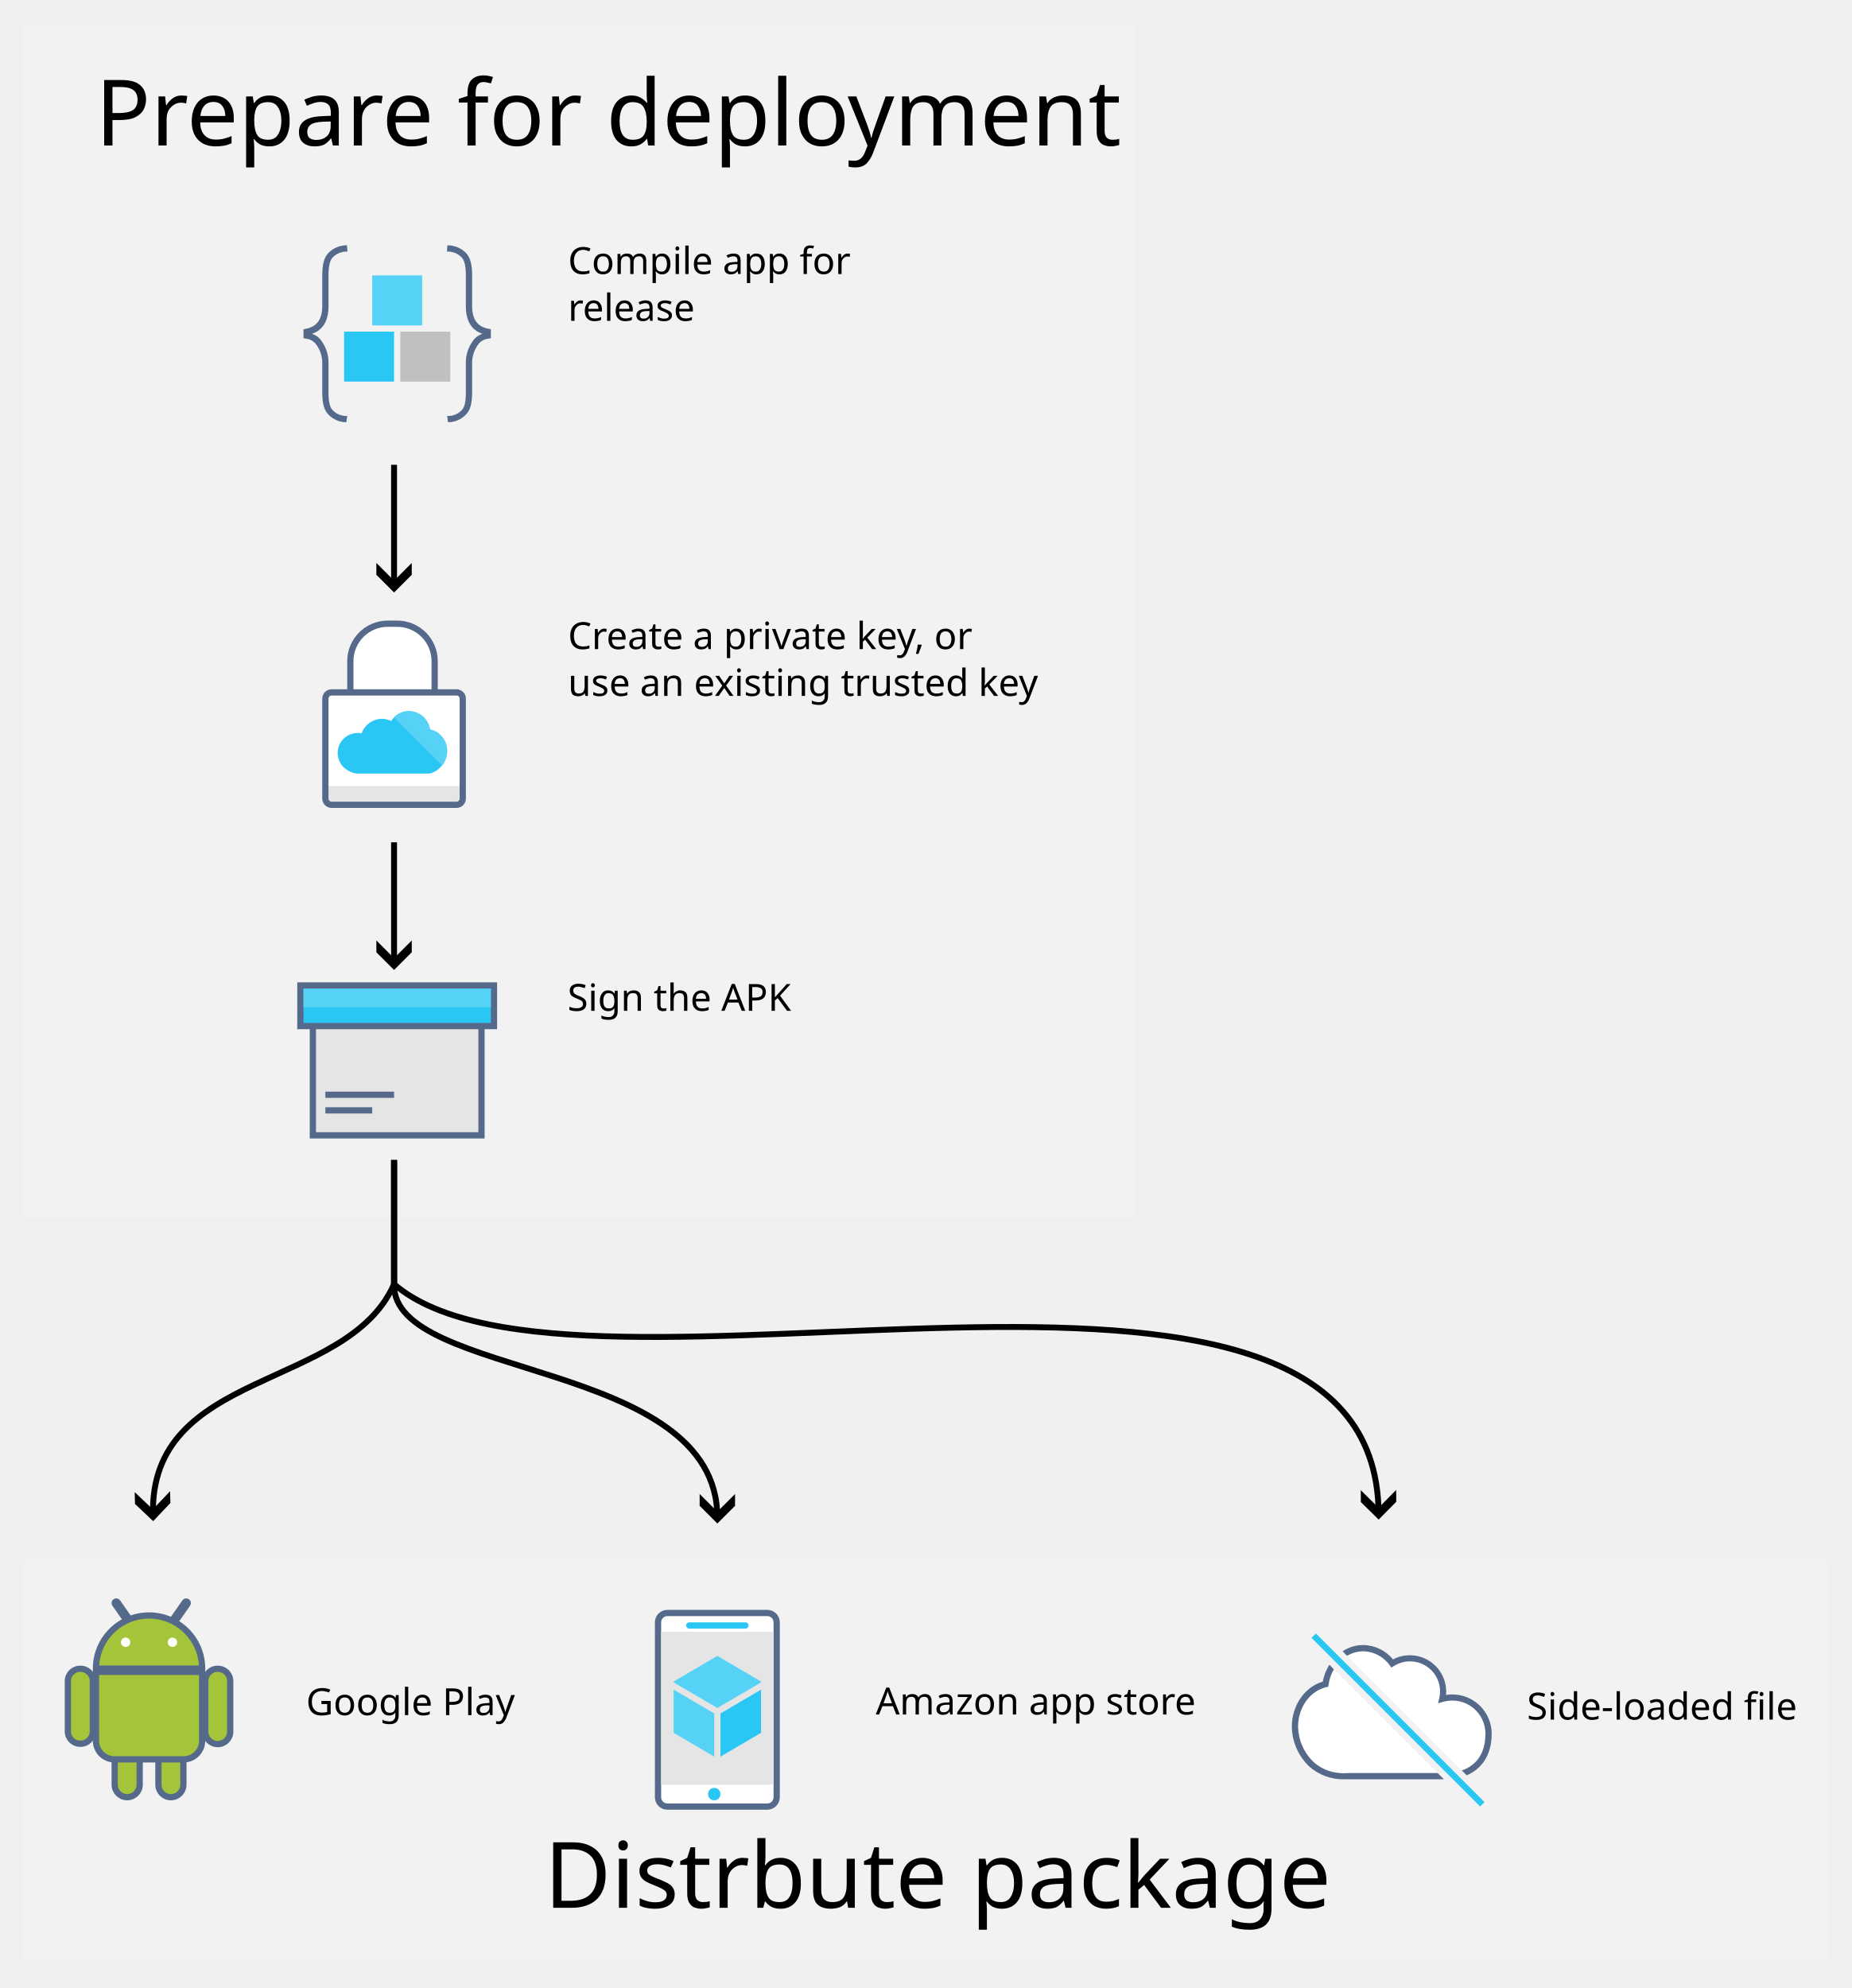
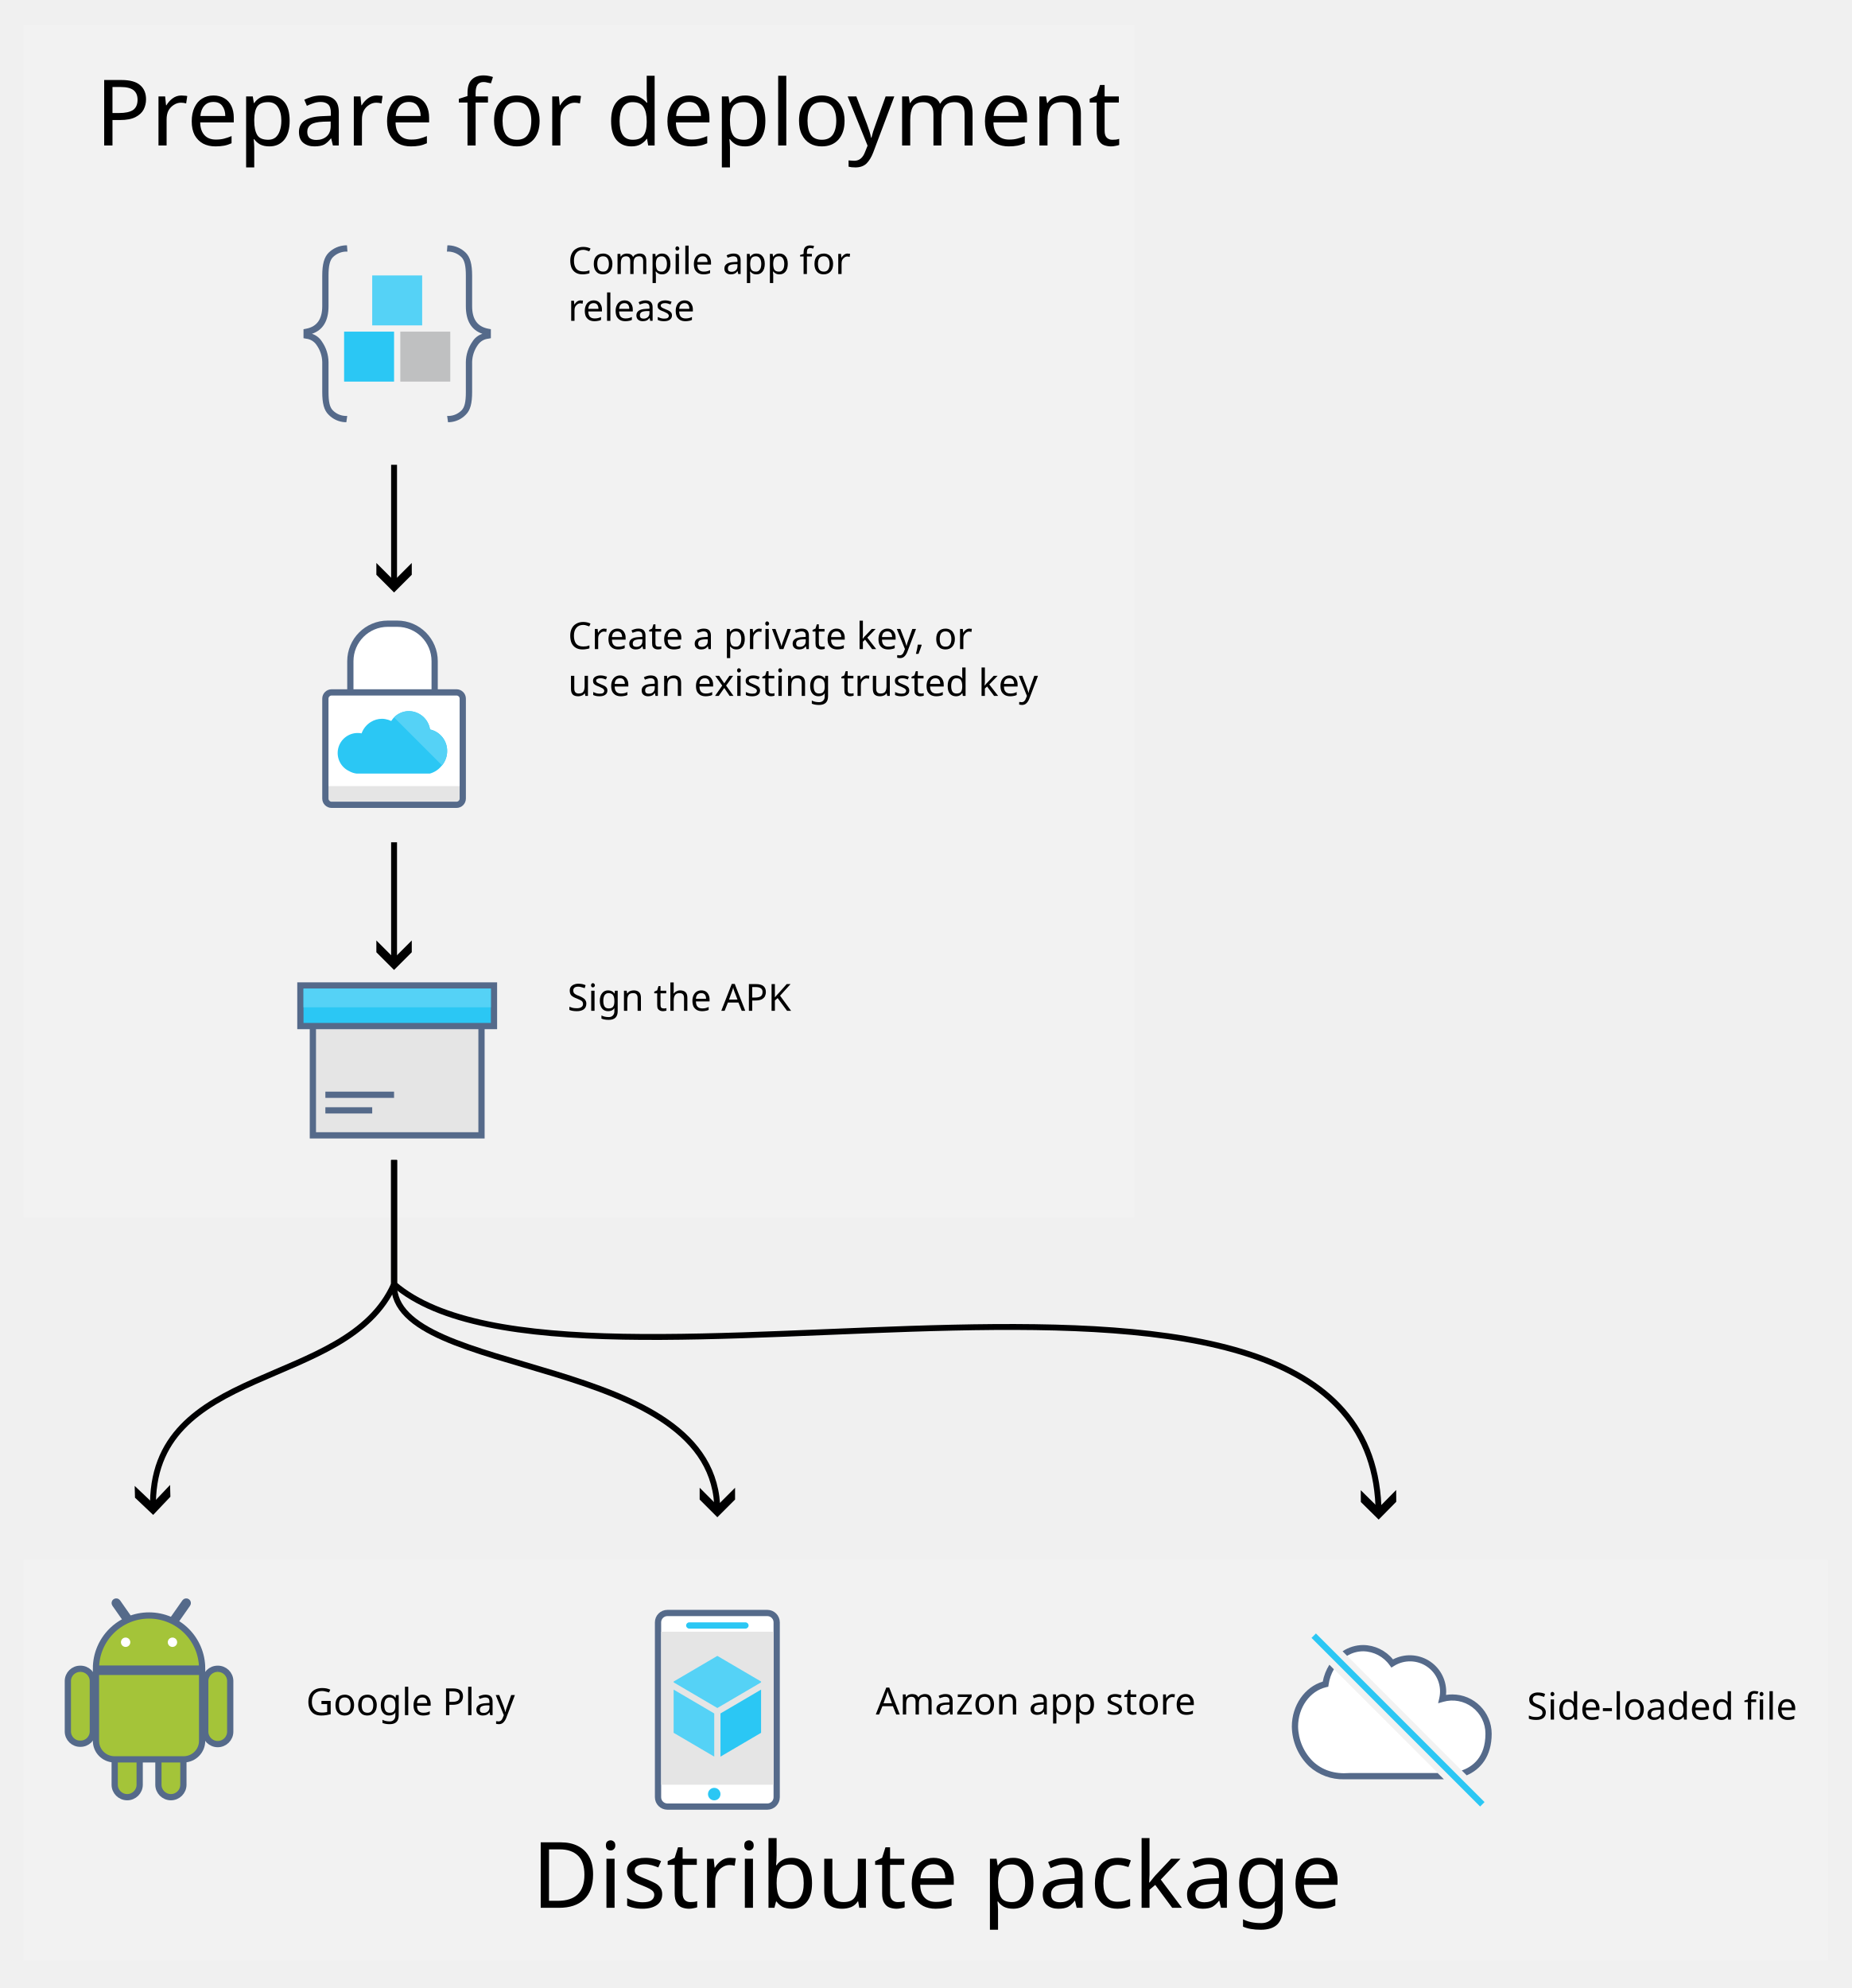
<svg xmlns="http://www.w3.org/2000/svg" width="156.897mm" height="168.445mm" viewBox="0 0 156.897 168.445" version="1.1" id="svg5" xml:space="preserve">
  <defs id="defs2">
    <marker style="overflow:visible" id="Arrow4" refX="0" refY="0" orient="auto-start-reverse" markerWidth="5" markerHeight="6" viewBox="0 0 5 6" preserveAspectRatio="xMidYMid">
      <path style="fill:context-stroke;fill-rule:evenodd;stroke:none" d="m 1,0 -3,3 h -2 l 3,-3 -3,-3 h 2 z" id="path1741" />
    </marker>
    <style id="style2682">.cls-1{fill:none;stroke:#556a8a;stroke-miterlimit:10;stroke-width:2px}</style>
    <marker style="overflow:visible" id="Arrow4-8" refX="0" refY="0" orient="auto-start-reverse" markerWidth="5" markerHeight="6" viewBox="0 0 5 6" preserveAspectRatio="xMidYMid">
      <path style="fill:context-stroke;fill-rule:evenodd;stroke:none" d="m 1,0 -3,3 h -2 l 3,-3 -3,-3 h 2 z" id="path1741-7" />
    </marker>
    <style id="style8309">.cls-1{fill:none;stroke:#556a8a;stroke-miterlimit:10;stroke-width:2px}</style>
    <style id="style9849">.cls-1{fill:#a4c439}</style>
    <style id="style11386">.cls-1{fill:none;stroke:#556a8a;stroke-miterlimit:10;stroke-width:2px}</style>
    <style id="style11930">.cls-2{fill:#2bc7f4}</style>
    <style id="style15362">.cls-1{fill:#a4c439}</style>
    <marker style="overflow:visible" id="Arrow4-4" refX="0" refY="0" orient="auto-start-reverse" markerWidth="5" markerHeight="6" viewBox="0 0 5 6" preserveAspectRatio="xMidYMid">
      <path style="fill:context-stroke;fill-rule:evenodd;stroke:none" d="m 1,0 -3,3 h -2 l 3,-3 -3,-3 h 2 z" id="path1741-1" />
    </marker>
  </defs>
  <g id="layer1" transform="translate(-2.238973,-2.361474)">
    <g id="prep_for_deployment">
      <rect style="fill:#f2f2f2;fill-opacity:1;stroke-width:0.632" id="rect393" width="94.107" height="101.054" x="4.239" y="4.478" />
      <text xml:space="preserve" style="font-style:normal;font-variant:normal;font-weight:normal;font-stretch:normal;font-size:7.761px;font-family:'Segoe UI';-inkscape-font-specification:'Segoe UI';fill:#000000;stroke-width:0.265" x="10.317" y="14.685" id="text337-0">
        <tspan style="font-style:normal;font-variant:normal;font-weight:normal;font-stretch:normal;font-size:7.761px;font-family:'Segoe UI';-inkscape-font-specification:'Segoe UI';stroke-width:0.265" x="10.317" y="14.685" id="tspan339-13">Prepare for deployment</tspan>
      </text>
      <g id="g3087" transform="translate(-3.882121,6.99604)">
        <g id="icon_blocks" transform="matrix(0.2645833,0,0,0.2645833,31.30875,15.26336)">
          <path fill="#2bc7f4" d="M 15,31 H 31 V 47 H 15 Z" id="path263" />
          <path fill="#bfc0c1" d="M 33,31 H 49 V 47 H 33 Z" id="path265" />
          <path fill="#55d2f6" d="M 24,13 H 40 V 29 H 24 Z" id="path267" />
          <path d="m 48,58 h 0.52 a 6,6 0 0 0 4.09,-1.79 c 1,-1 1.38,-2.74 1.38,-5.85 v -9.6 a 11.68,11.68 0 0 1 2.1,-6.56 5.9,5.9 0 0 1 3.2,-2.51 c -3.52,-1.19 -5.3,-4.16 -5.3,-8.82 v -9.8 c 0,-3.13 -0.42,-4.9 -1.4,-5.91 a 6.24,6.24 0 0 0 -4.17,-1.8 h -0.49 l 0.15,-2 h 0.51 A 8.26,8.26 0 0 1 54,5.77 c 1.37,1.41 2,3.59 2,7.3 v 9.76 c 0,4.21 1.7,6.58 5.19,7.24 L 62,30.22 v 2.88 l -0.78,0.15 a 4.63,4.63 0 0 0 -3.38,2 9.82,9.82 0 0 0 -1.84,5.47 v 9.6 c 0,3.69 -0.58,5.85 -2,7.25 A 7.86,7.86 0 0 1 48.76,60 h -0.48 z m -32,0 h -0.52 a 6,6 0 0 1 -4.09,-1.79 c -1,-1 -1.38,-2.74 -1.38,-5.85 v -9.6 A 11.68,11.68 0 0 0 7.91,34.2 5.9,5.9 0 0 0 4.71,31.69 c 3.52,-1.19 5.3,-4.16 5.3,-8.82 v -9.8 c 0,-3.13 0.42,-4.9 1.4,-5.91 a 6.24,6.24 0 0 1 4.17,-1.8 h 0.49 l -0.15,-2 H 15.41 A 8.26,8.26 0 0 0 10,5.77 C 8.63,7.18 8,9.36 8,13.07 v 9.76 C 8,27 6.3,29.42 2.81,30.07 L 2,30.23 v 2.87 l 0.78,0.15 a 4.63,4.63 0 0 1 3.38,2 9.82,9.82 0 0 1 1.84,5.47 v 9.6 c 0,3.69 0.58,5.85 2,7.25 A 7.86,7.86 0 0 0 15.24,60 h 0.48 z" fill="#556a8a" id="path269" />
        </g>
        <text xml:space="preserve" style="font-style:normal;font-variant:normal;font-weight:normal;font-stretch:normal;font-size:3.175px;font-family:'Segoe UI';-inkscape-font-specification:'Segoe UI';fill:#000000;stroke-width:0.265" x="54.252" y="18.58" id="text337">
          <tspan id="tspan335" style="font-style:normal;font-variant:normal;font-weight:normal;font-stretch:normal;font-family:'Segoe UI';-inkscape-font-specification:'Segoe UI';stroke-width:0.265" x="54.252" y="18.58">Compile app for </tspan>
          <tspan style="font-style:normal;font-variant:normal;font-weight:normal;font-stretch:normal;font-family:'Segoe UI';-inkscape-font-specification:'Segoe UI';stroke-width:0.265" x="54.252" y="22.549" id="tspan339">release</tspan>
        </text>
      </g>
      <g id="g3068" transform="translate(-2.294621,13.61964)">
        <text xml:space="preserve" style="font-style:normal;font-variant:normal;font-weight:normal;font-stretch:normal;font-size:3.175px;font-family:'Segoe UI';-inkscape-font-specification:'Segoe UI';fill:#000000;stroke-width:0.265" x="52.665" y="43.736" id="text337-6">
          <tspan style="font-style:normal;font-variant:normal;font-weight:normal;font-stretch:normal;font-family:'Segoe UI';-inkscape-font-specification:'Segoe UI';stroke-width:0.265" x="52.665" y="43.736" id="tspan339-1">Create a private key, or</tspan>
          <tspan style="font-style:normal;font-variant:normal;font-weight:normal;font-stretch:normal;font-family:'Segoe UI';-inkscape-font-specification:'Segoe UI';stroke-width:0.265" x="52.665" y="47.705" id="tspan2848">use an existing trusted key</tspan>
        </text>
        <g id="icon_lock" transform="matrix(0.2645833,0,0,0.2645833,29.45667,40.79449)">
          <rect class="cls-1" x="18" y="3" width="27" height="36" rx="12" ry="12" id="rect2686" style="fill:#ffffff;fill-opacity:1" />
          <path d="m 54,27 v 32 a 2,2 0 0 1 -2,2 H 12 A 2,2 0 0 1 10,59 V 27 a 2,2 0 0 1 2,-2 h 40 a 2,2 0 0 1 2,2 z" fill="#ffffff" id="path2688" style="fill:#ffffff;fill-opacity:1" />
          <path fill="#e5e5e5" d="m 10,55 h 44 v 5 H 10 Z" id="path2690" />
          <path class="cls-1" d="m 54,59 a 2,2 0 0 1 -2,2 H 12 A 2,2 0 0 1 10,59 V 27 a 2,2 0 0 1 2,-2 h 40 a 2,2 0 0 1 2,2 z" id="path2692" style="fill:none;fill-opacity:1" />
          <path d="M 43.53,36.87 A 6.9,6.9 0 0 0 36.83,31 6.6,6.6 0 0 0 32,33 a 5.14,5.14 0 0 0 -0.38,0.42 6.48,6.48 0 0 0 -0.53,0.73 7.3,7.3 0 0 0 -1.94,-0.61 6.35,6.35 0 0 0 -1.07,-0.09 6.84,6.84 0 0 0 -3.48,1 7.11,7.11 0 0 0 -3,3.67 A 6,6 0 0 0 20.31,38 6.41,6.41 0 0 0 17.6,50.2 6.28,6.28 0 0 0 20,51 H 43.46 A 7.23,7.23 0 0 0 47,48.78 5.13,5.13 0 0 0 47.38,48.36 7.16,7.16 0 0 0 49,43.78 7,7 0 0 0 43.53,36.87 Z" fill="#2bc7f4" id="path2694" />
          <path d="m 49,43.78 a 7.16,7.16 0 0 1 -1.64,4.58 L 32,33 a 6.6,6.6 0 0 1 4.78,-2 6.9,6.9 0 0 1 6.7,5.87 7,7 0 0 1 5.52,6.91 z" fill="#55d2f6" id="path2696" />
        </g>
      </g>
      <g id="g3077" transform="translate(-4.411288,13.57202)">
        <text xml:space="preserve" style="font-style:normal;font-variant:normal;font-weight:normal;font-stretch:normal;font-size:3.175px;font-family:'Segoe UI';-inkscape-font-specification:'Segoe UI';fill:#000000;stroke-width:0.265" x="54.739" y="74.436" id="text337-6-9">
          <tspan style="font-style:normal;font-variant:normal;font-weight:normal;font-stretch:normal;font-family:'Segoe UI';-inkscape-font-specification:'Segoe UI';stroke-width:0.265" x="54.739" y="74.436" id="tspan2848-7">Sign the APK</tspan>
        </text>
        <g id="icon_package" transform="matrix(0.2645833,0,0,0.2645833,31.83792,70.17206)">
          <path stroke="#556a8a" stroke-miterlimit="10" stroke-width="2" fill="#e5e5e5" d="M 5,11 H 59 V 56 H 5 Z" id="path2860" />
          <path fill="#2bc7f4" stroke="#556a8a" stroke-miterlimit="10" stroke-width="2" d="M 1,8 H 63 V 21 H 1 Z" id="path2862" />
          <path d="M 9,43 H 31 M 9,48 h 15" stroke="#556a8a" stroke-miterlimit="10" stroke-width="2" fill="none" id="path2864" />
          <path fill="#55d2f6" d="m 2,9 h 60 v 6 H 2 Z" id="path2866" />
        </g>
      </g>
      <path style="fill:#f2f2f2;fill-opacity:1;stroke:#000000;stroke-width:0.5;stroke-dasharray:none;stroke-opacity:1;marker-end:url(#Arrow4)" d="M 35.629,41.743 V 52.062" id="path6994" />
      <path style="fill:#f2f2f2;fill-opacity:1;stroke:#000000;stroke-width:0.5;stroke-dasharray:none;stroke-opacity:1;marker-end:url(#Arrow4-4)" d="M 35.629,73.729 V 84.047" id="path6994-6" />
    </g>
    <g id="distribute_package" style="display:inline">
      <rect style="fill:#f2f2f2;fill-opacity:1;stroke-width:0.266" id="rect2916" width="152.897" height="33.937" x="4.239" y="134.536" />
      <text xml:space="preserve" style="font-style:normal;font-variant:normal;font-weight:normal;font-stretch:normal;font-size:3.175px;font-family:'Segoe UI';-inkscape-font-specification:'Segoe UI';fill:#000000;stroke-width:0.265" x="28.18" y="147.688" id="text337-6-9-4">
        <tspan style="font-style:normal;font-variant:normal;font-weight:normal;font-stretch:normal;font-family:'Segoe UI';-inkscape-font-specification:'Segoe UI';stroke-width:0.265" x="28.18" y="147.688" id="tspan2848-7-7">Google Play</tspan>
      </text>
      <text xml:space="preserve" style="font-style:normal;font-variant:normal;font-weight:normal;font-stretch:normal;font-size:3.175px;font-family:'Segoe UI';-inkscape-font-specification:'Segoe UI';fill:#000000;stroke-width:0.265" x="76.446" y="147.633" id="text337-6-9-4-8">
        <tspan style="font-style:normal;font-variant:normal;font-weight:normal;font-stretch:normal;font-family:'Segoe UI';-inkscape-font-specification:'Segoe UI';stroke-width:0.265" x="76.446" y="147.633" id="tspan2848-7-7-1">Amazon app store</tspan>
      </text>
      <text xml:space="preserve" style="font-style:normal;font-variant:normal;font-weight:normal;font-stretch:normal;font-size:3.175px;font-family:'Segoe UI';-inkscape-font-specification:'Segoe UI';fill:#000000;stroke-width:0.265" x="131.626" y="148.06" id="text337-6-9-4-87">
        <tspan style="font-style:normal;font-variant:normal;font-weight:normal;font-stretch:normal;font-family:'Segoe UI';-inkscape-font-specification:'Segoe UI';stroke-width:0.265" x="131.626" y="148.06" id="tspan2114">Side-loaded file</tspan>
      </text>
-       <text xml:space="preserve" style="font-style:normal;font-variant:normal;font-weight:normal;font-stretch:normal;font-size:7.761px;font-family:'Segoe UI';-inkscape-font-specification:'Segoe UI';fill:#000000;stroke-width:0.265" x="48.364" y="164.009" id="text337-0-9">
-         <tspan style="font-style:normal;font-variant:normal;font-weight:normal;font-stretch:normal;font-size:7.761px;font-family:'Segoe UI';-inkscape-font-specification:'Segoe UI';stroke-width:0.265" x="48.364" y="164.009" id="tspan339-13-8">Distrbute package</tspan>
+       <text xml:space="preserve" style="font-style:normal;font-variant:normal;font-weight:normal;font-stretch:normal;font-size:7.761px;font-family:'Segoe UI';-inkscape-font-specification:'Segoe UI';fill:#000000;stroke-width:0.265" x="47.306" y="164.009" id="text337-0-9">
+         <tspan style="font-style:normal;font-variant:normal;font-weight:normal;font-stretch:normal;font-size:7.761px;font-family:'Segoe UI';-inkscape-font-specification:'Segoe UI';stroke-width:0.265" x="47.306" y="164.009" id="tspan339-13-8">Distribute package</tspan>
      </text>
      <g id="icon_phone" transform="matrix(0.2645833,0,0,0.2645833,54.29062,138.7666)" style="display:inline">
        <path d="m 52,60 a 3,3 0 0 1 -3,3 H 17 A 3,3 0 0 1 14,60 V 4 a 3,3 0 0 1 3,-3 h 32 a 3,3 0 0 1 3,3 z" fill="#ffffff" stroke="#556a8a" stroke-miterlimit="10" stroke-width="2" id="path11934" />
        <rect class="cls-2" x="23" y="4" width="20" height="2" rx="1" ry="1" id="rect11936" />
        <circle class="cls-2" cx="32" cy="59" r="2" id="circle11938" />
        <path fill="#e5e5e5" d="M 15,7 H 51 V 56 H 15 Z" id="path11940" />
        <path d="m 19,22.95 v 0.27 l 14,8.21 14,-8.21 V 22.95 L 33,14.74 Z M 32,33.17 19,25.54 V 39.37 L 32,47 Z" fill="#55d2f6" id="path11942" />
        <path class="cls-2" d="M 34,33.17 V 47 L 47,39.37 V 25.54 Z" id="path11944" />
      </g>
      <g id="icon_no_cloud" transform="matrix(0.2645833,0,0,0.2645833,111.6989,139.1003)">
        <path d="m 12.78,17 a 14.56,14.56 0 0 0 -2,5.5 C 5.16,23.83 1,29.49 1,36.09 1,42.69 5.84,52.9 18.44,51.94 H 47.7 Z M 55.2,51 C 58.76,49.6 63,46.33 63,38.41 A 11.6,11.6 0 0 0 48.19,27.27 10.64,10.64 0 0 0 32.19,15.9 11.61,11.61 0 0 0 22.83,11 11,11 0 0 0 17,12.73 Z" fill="#ffffff" id="path13845" />
        <path d="m 17.7,13.46 a 10,10 0 0 1 5.13,-1.46 10.62,10.62 0 0 1 8.51,4.49 l 0.55,0.74 0.78,-0.49 A 9.62,9.62 0 0 1 47.22,27 l -0.38,1.65 1.63,-0.46 A 10.6,10.6 0 0 1 62,38.41 C 62,46 57.82,49 54.42,50.17 L 56,51.73 c 4.36,-1.85 8,-6 8,-13.32 a 12.62,12.62 0 0 0 -12.62,-12.59 12.42,12.42 0 0 0 -2,0.16 q 0.05,-0.55 0.05,-1.09 A 11.65,11.65 0 0 0 32.39,14.6 12.49,12.49 0 0 0 22.83,10 12,12 0 0 0 16.25,12 Z M 46.7,51 H 18.36 C 13.68,51.36 9.81,50.09 6.86,47.36 A 16.08,16.08 0 0 1 2,36.09 C 2,30 5.81,24.71 11,23.5 l 0.67,-0.15 0.1,-0.68 a 13.55,13.55 0 0 1 1.7,-4.91 L 12.02,16.31 A 15.42,15.42 0 0 0 9.9,21.72 C 4.14,23.41 0,29.33 0,36.09 A 17.91,17.91 0 0 0 5.51,48.83 16.21,16.21 0 0 0 16.78,53 H 48.7 Z" fill="#556a8a" id="path13847" />
        <path fill="#2bc7f4" d="M 6.299,7.71 7.713,6.296 61.715,60.298 60.301,61.712 Z" id="path13849" />
      </g>
      <g id="icon_android" transform="matrix(0.2645833,0,0,0.2645833,6.401041,137.9386)">
        <rect class="cls-1" x="23.29" y="-0.28" width="1" height="9" rx="0.5" ry="0.5" transform="rotate(-35,23.791,4.224)" id="rect15366" />
        <rect class="cls-1" x="41.13" y="-0.28" width="1" height="9" rx="0.5" ry="0.5" transform="rotate(-145,41.625,4.224)" id="rect15368" />
        <path class="cls-1" d="M 10,22 A 3.94,3.94 0 0 0 6,25.88 V 42.12 A 3.94,3.94 0 0 0 10,46 3.94,3.94 0 0 0 14,42.12 V 25.88 A 3.94,3.94 0 0 0 10,22 m 15,17 a 3.94,3.94 0 0 0 -4,3.88 v 16.24 a 4,4 0 0 0 8,0 V 42.88 A 3.94,3.94 0 0 0 25,39 m 14,0 a 3.94,3.94 0 0 0 -4,3.88 v 16.24 a 4,4 0 0 0 8,0 V 42.88 A 3.94,3.94 0 0 0 39,39 M 54,22 a 3.94,3.94 0 0 0 -4,3.88 v 16.24 a 4,4 0 0 0 8,0 V 25.88 A 3.94,3.94 0 0 0 54,22" id="path15370" />
        <path class="cls-1" d="m 15,45 a 5.93,5.93 0 0 0 5.83,6 H 43.17 A 5.93,5.93 0 0 0 49,45 V 23 H 15 Z M 49,21.93 a 17,17 0 0 0 -34,0 z" id="path15372" />
        <path d="M 39.5,15 A 1.5,1.5 0 1 1 41,13.5 1.5,1.5 0 0 1 39.5,15 m -15,0 A 1.5,1.5 0 1 1 26,13.5 1.5,1.5 0 0 1 24.5,15" fill="#ffffff" id="path15374" />
      </g>
    </g>
-     <path style="fill:none;stroke:#000001;stroke-width:0.5;stroke-dasharray:none;marker-end:url(#Arrow4-8)" d="m 35.629,100.654 v 10.517 c -3.969,9.034 -20.761,7.133 -20.425,19.579" id="path1959" />
-     <path style="fill:none;stroke:#000001;stroke-width:0.5;stroke-dasharray:none;marker-end:url(#Arrow4-8)" d="m 35.629,100.654 v 10.517 c -0.184,8.114 27.393,6.265 27.393,19.778" id="path1961" />
+     <path style="fill:none;stroke:#000001;stroke-width:0.5;stroke-dasharray:none;marker-end:url(#Arrow4-8)" d="m 35.629,100.654 v 10.517 c -3.969,9.034 -20.761,6.604 -20.425,19.05" id="path1959" />
+     <path style="fill:none;stroke:#000001;stroke-width:0.5;stroke-dasharray:none;marker-end:url(#Arrow4-8)" d="m 35.629,100.654 v 10.517 c -0.184,8.114 27.393,5.736 27.393,19.248" id="path1961" />
    <path style="fill:none;stroke:#000001;stroke-width:0.5;stroke-dasharray:none;marker-end:url(#Arrow4-8)" d="m 35.629,100.654 v 10.517 c 15.191,13.075 83.221,-9.736 83.424,19.447" id="path1963" />
  </g>
</svg>
